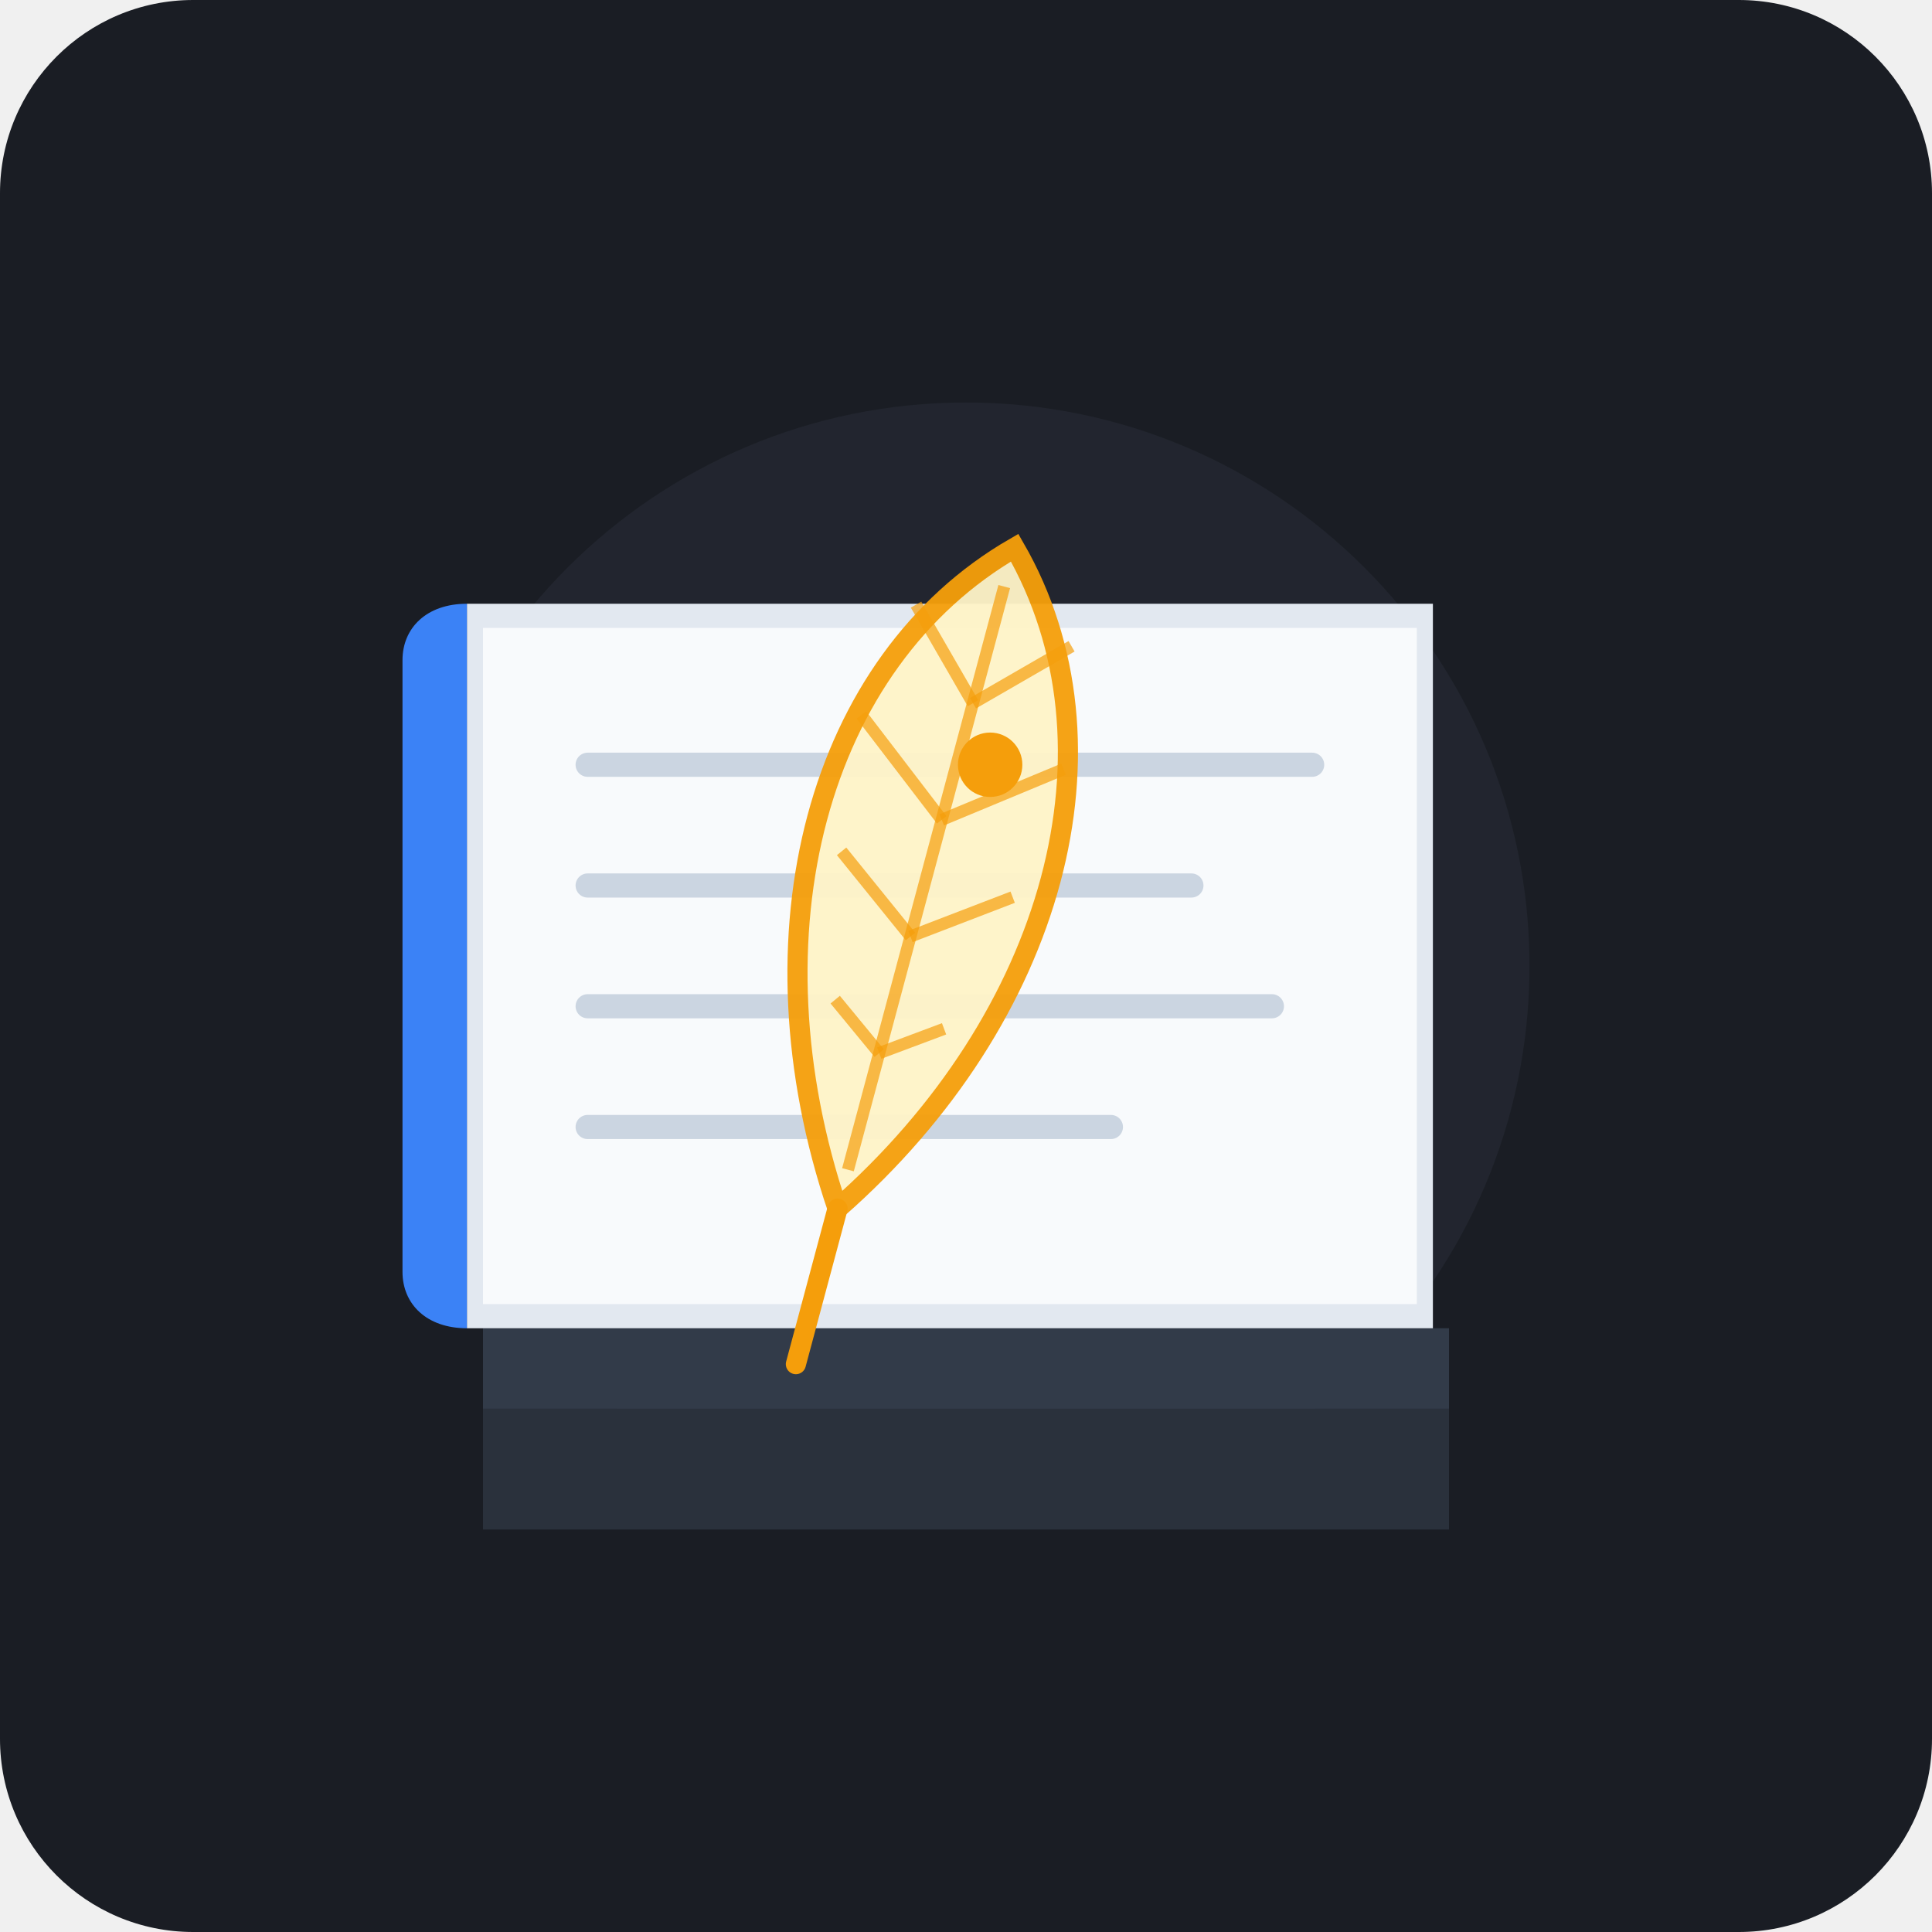
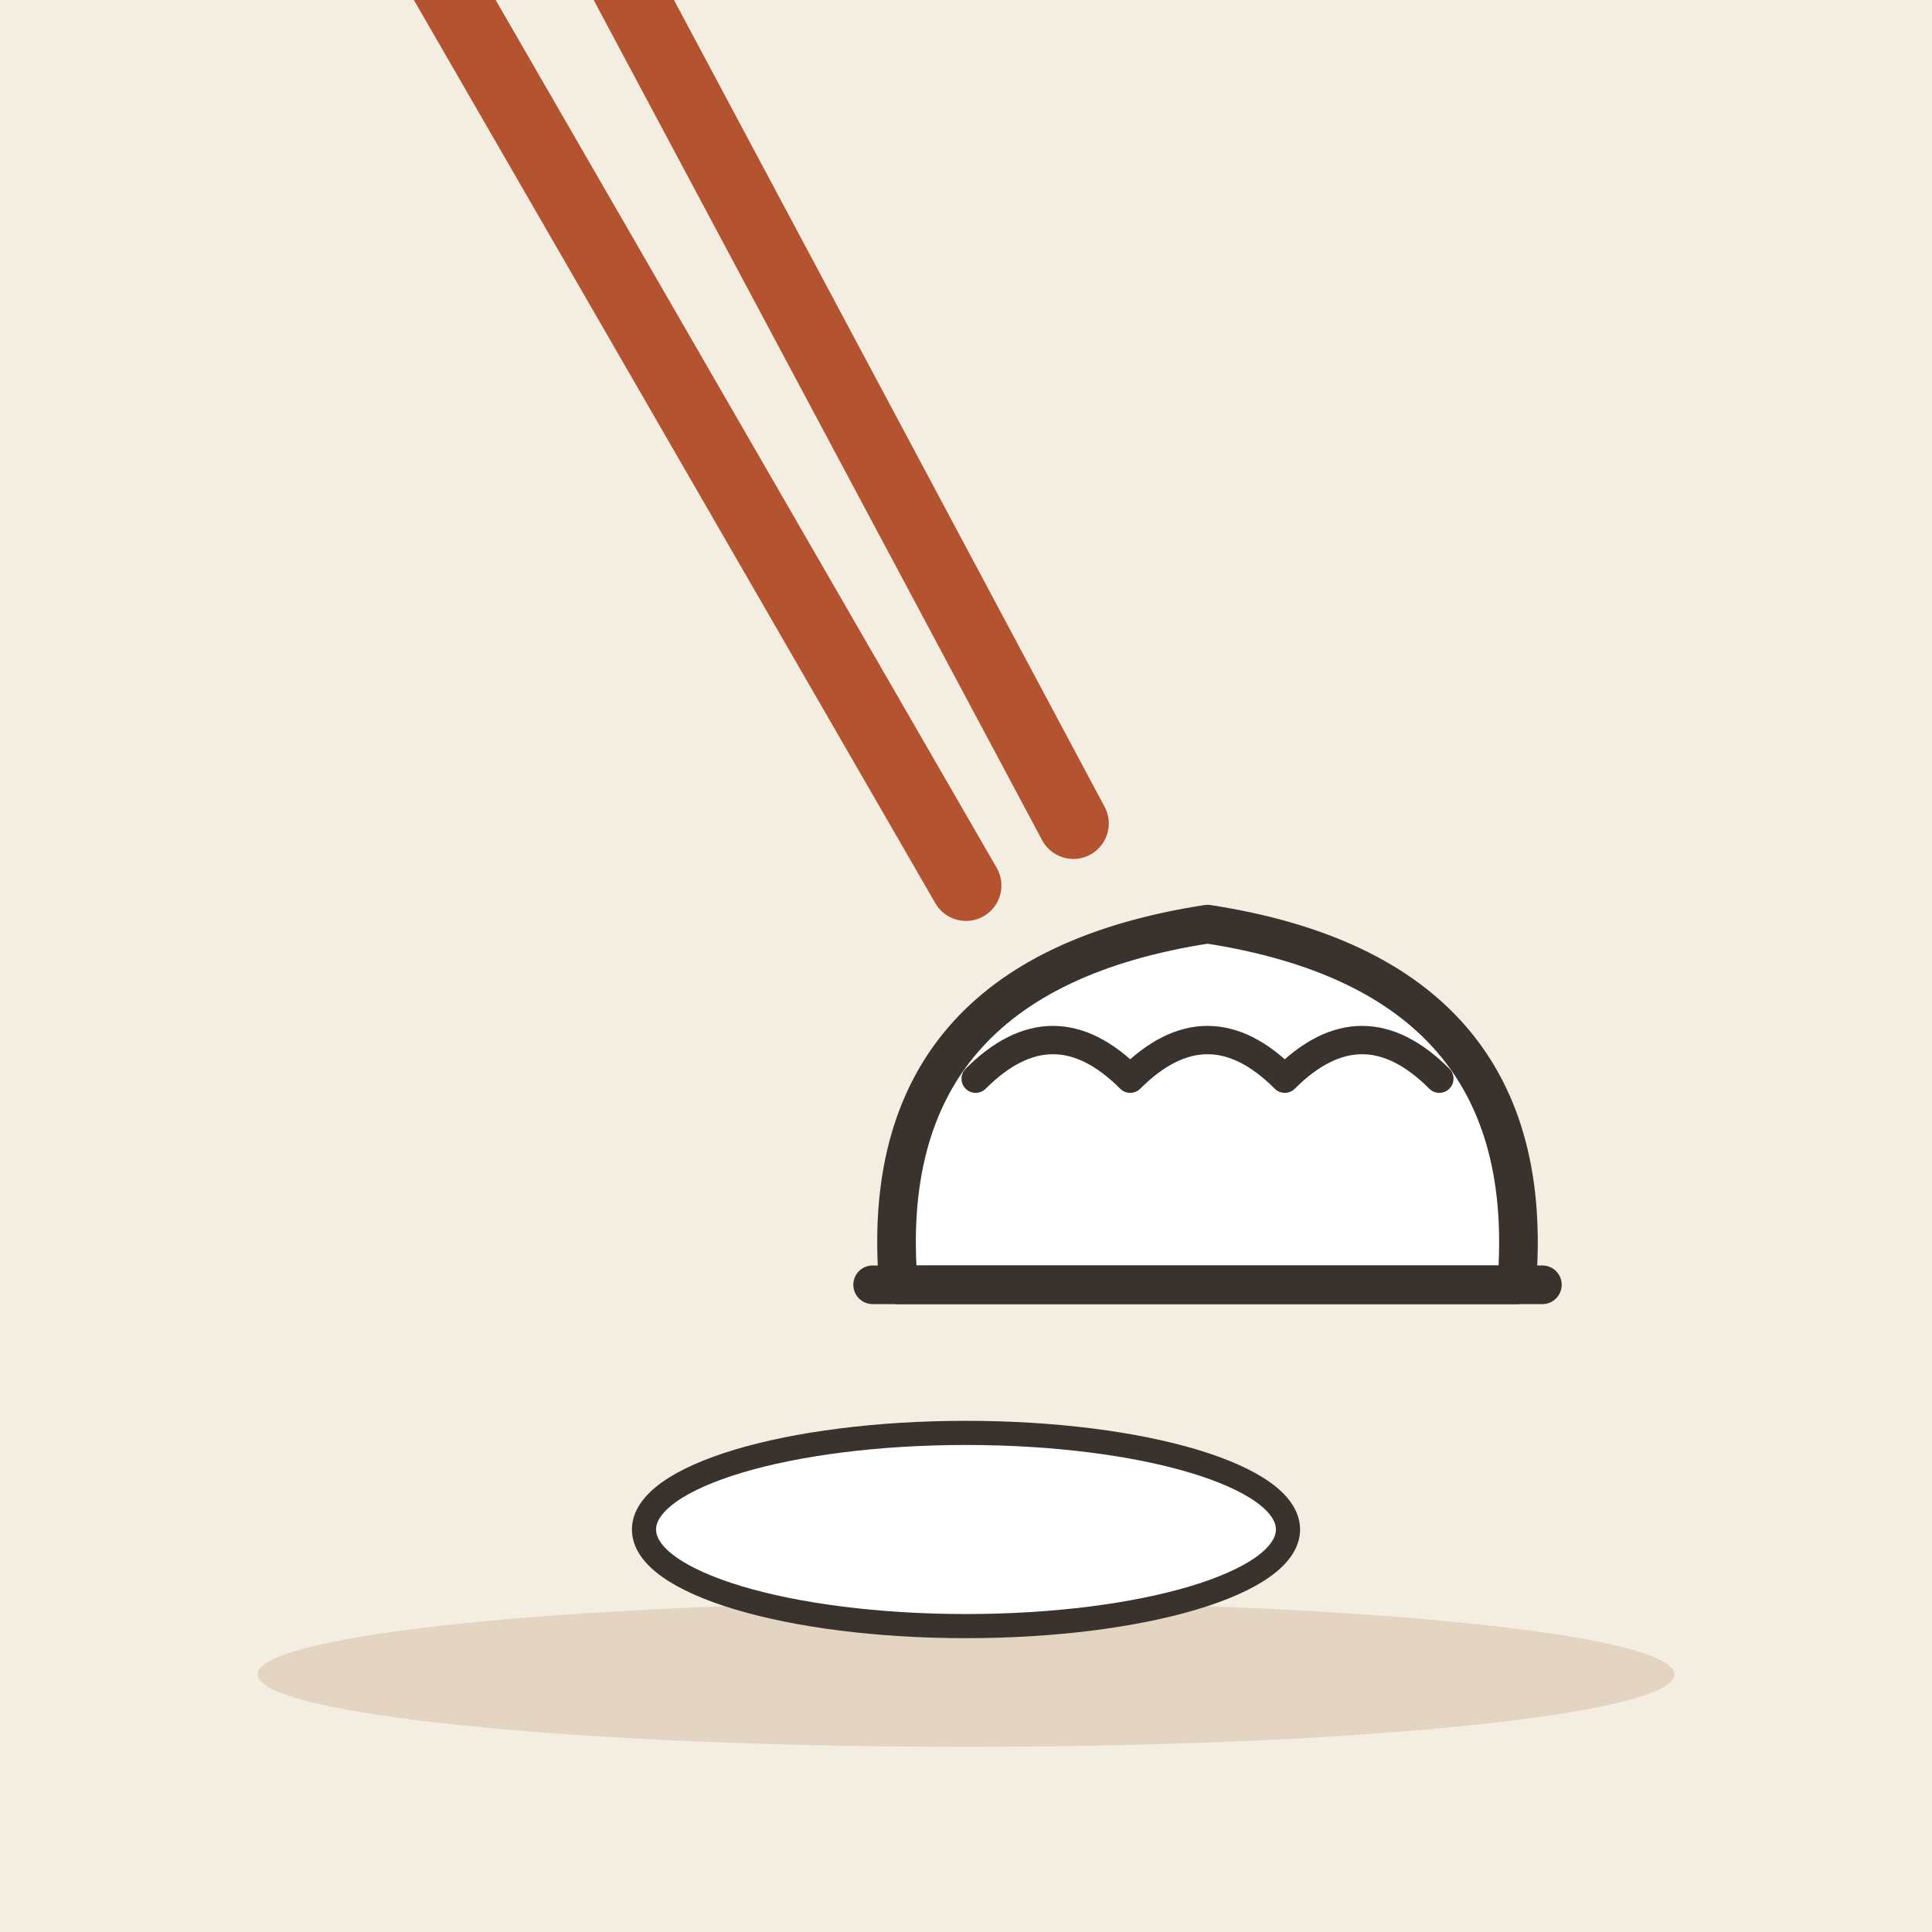
- <svg xmlns="http://www.w3.org/2000/svg" width="240" height="240" viewBox="0 0 240 240">
-   <rect width="240" height="240" rx="24" fill="#1A1D24" />
-   <circle cx="120" cy="120" r="70" fill="#2D323E" opacity="0.4" />
-   <g transform="translate(48, 55)">
-     <path d="M 12 120 L 132 120 L 132 135 L 12 135 Z" fill="#2A313C" />
-     <path d="M 12 110 L 132 110 L 132 120 L 12 120 Z" fill="#323B49" />
-     <path d="M 10 20 L 130 20 L 130 110 L 10 110 Z" fill="#E2E8F0" />
-     <path d="M 12 23 L 128 23 L 128 107 L 12 107 Z" fill="#F8FAFC" />
-     <line x1="25" y1="40" x2="115" y2="40" stroke="#CBD5E1" stroke-width="3" stroke-linecap="round" />
-     <line x1="25" y1="55" x2="100" y2="55" stroke="#CBD5E1" stroke-width="3" stroke-linecap="round" />
-     <line x1="25" y1="70" x2="110" y2="70" stroke="#CBD5E1" stroke-width="3" stroke-linecap="round" />
-     <line x1="25" y1="85" x2="90" y2="85" stroke="#CBD5E1" stroke-width="3" stroke-linecap="round" />
-     <path d="M 10 20 C 5 20, 2 23, 2 27 L 2 103 C 2 107, 5 110, 10 110 Z" fill="#3B82F6" />
+ <svg xmlns="http://www.w3.org/2000/svg" viewBox="0 0 240 240" data-style="editorial">
+   <rect width="240" height="240" fill="#F4EDE2" />
+   <ellipse cx="120" cy="208" rx="88" ry="9" fill="#E3D5C1" />
+   <g transform="translate(120 110) scale(2.2 2.2)">
+     <g transform="translate(0 0) rotate(-30)">
+       <path d="M0 0L0 -60" stroke="#B4532F" stroke-width="4" stroke-linecap="round" fill="none" />
+       <path d="M7 0L9 -60" stroke="#B4532F" stroke-width="4" stroke-linecap="round" fill="none" />
+     </g>
  </g>
-   <g transform="translate(100, 30) rotate(15)">
-     <path d="M 35 115 L 35 135" stroke="#F59E0B" stroke-width="2.5" stroke-linecap="round" />
-     <path d="M 35 30 C 55 50, 55 85, 35 115 C 15 85, 15 50, 35 30 Z" fill="#FEF3C7" stroke="#F59E0B" stroke-width="2.5" opacity="0.95" />
-     <path d="M 35 35 L 35 110" stroke="#F59E0B" stroke-width="1.5" opacity="0.7" />
-     <path d="M 35 50 L 45 40" stroke="#F59E0B" stroke-width="1.5" opacity="0.7" />
-     <path d="M 35 50 L 25 40" stroke="#F59E0B" stroke-width="1.5" opacity="0.7" />
-     <path d="M 35 65 L 48 55" stroke="#F59E0B" stroke-width="1.5" opacity="0.7" />
-     <path d="M 35 65 L 22 55" stroke="#F59E0B" stroke-width="1.5" opacity="0.7" />
-     <path d="M 35 80 L 46 72" stroke="#F59E0B" stroke-width="1.5" opacity="0.7" />
-     <path d="M 35 80 L 24 72" stroke="#F59E0B" stroke-width="1.5" opacity="0.7" />
-     <path d="M 35 95 L 42 90" stroke="#F59E0B" stroke-width="1.5" opacity="0.7" />
-     <path d="M 35 95 L 28 90" stroke="#F59E0B" stroke-width="1.5" opacity="0.7" />
+   <g transform="translate(150 150) scale(1.6 1.6)">
+     <path d="M-24 6Q-26 -18 0 -22Q26 -18 24 6Z" fill="#FFFFFF" stroke="#3A332D" stroke-width="3" stroke-linecap="round" stroke-linejoin="round" />
+     <path d="M-18 -10Q-12 -16 -6 -10Q0 -16 6 -10Q12 -16 18 -10" fill="none" stroke="#3A332D" stroke-width="2.2" stroke-linecap="round" stroke-linejoin="round" />
+     <path d="M-26 6L26 6" stroke="#3A332D" stroke-width="3" stroke-linecap="round" fill="none" />
  </g>
-   <circle cx="123" cy="95" r="4" fill="#F59E0B" />
+   <g transform="translate(120 190)">
+     <ellipse cx="0" cy="0" rx="40" ry="12" fill="#FFFFFF" stroke="#3A332D" stroke-width="3" stroke-linecap="round" stroke-linejoin="round" />
+   </g>
</svg>
